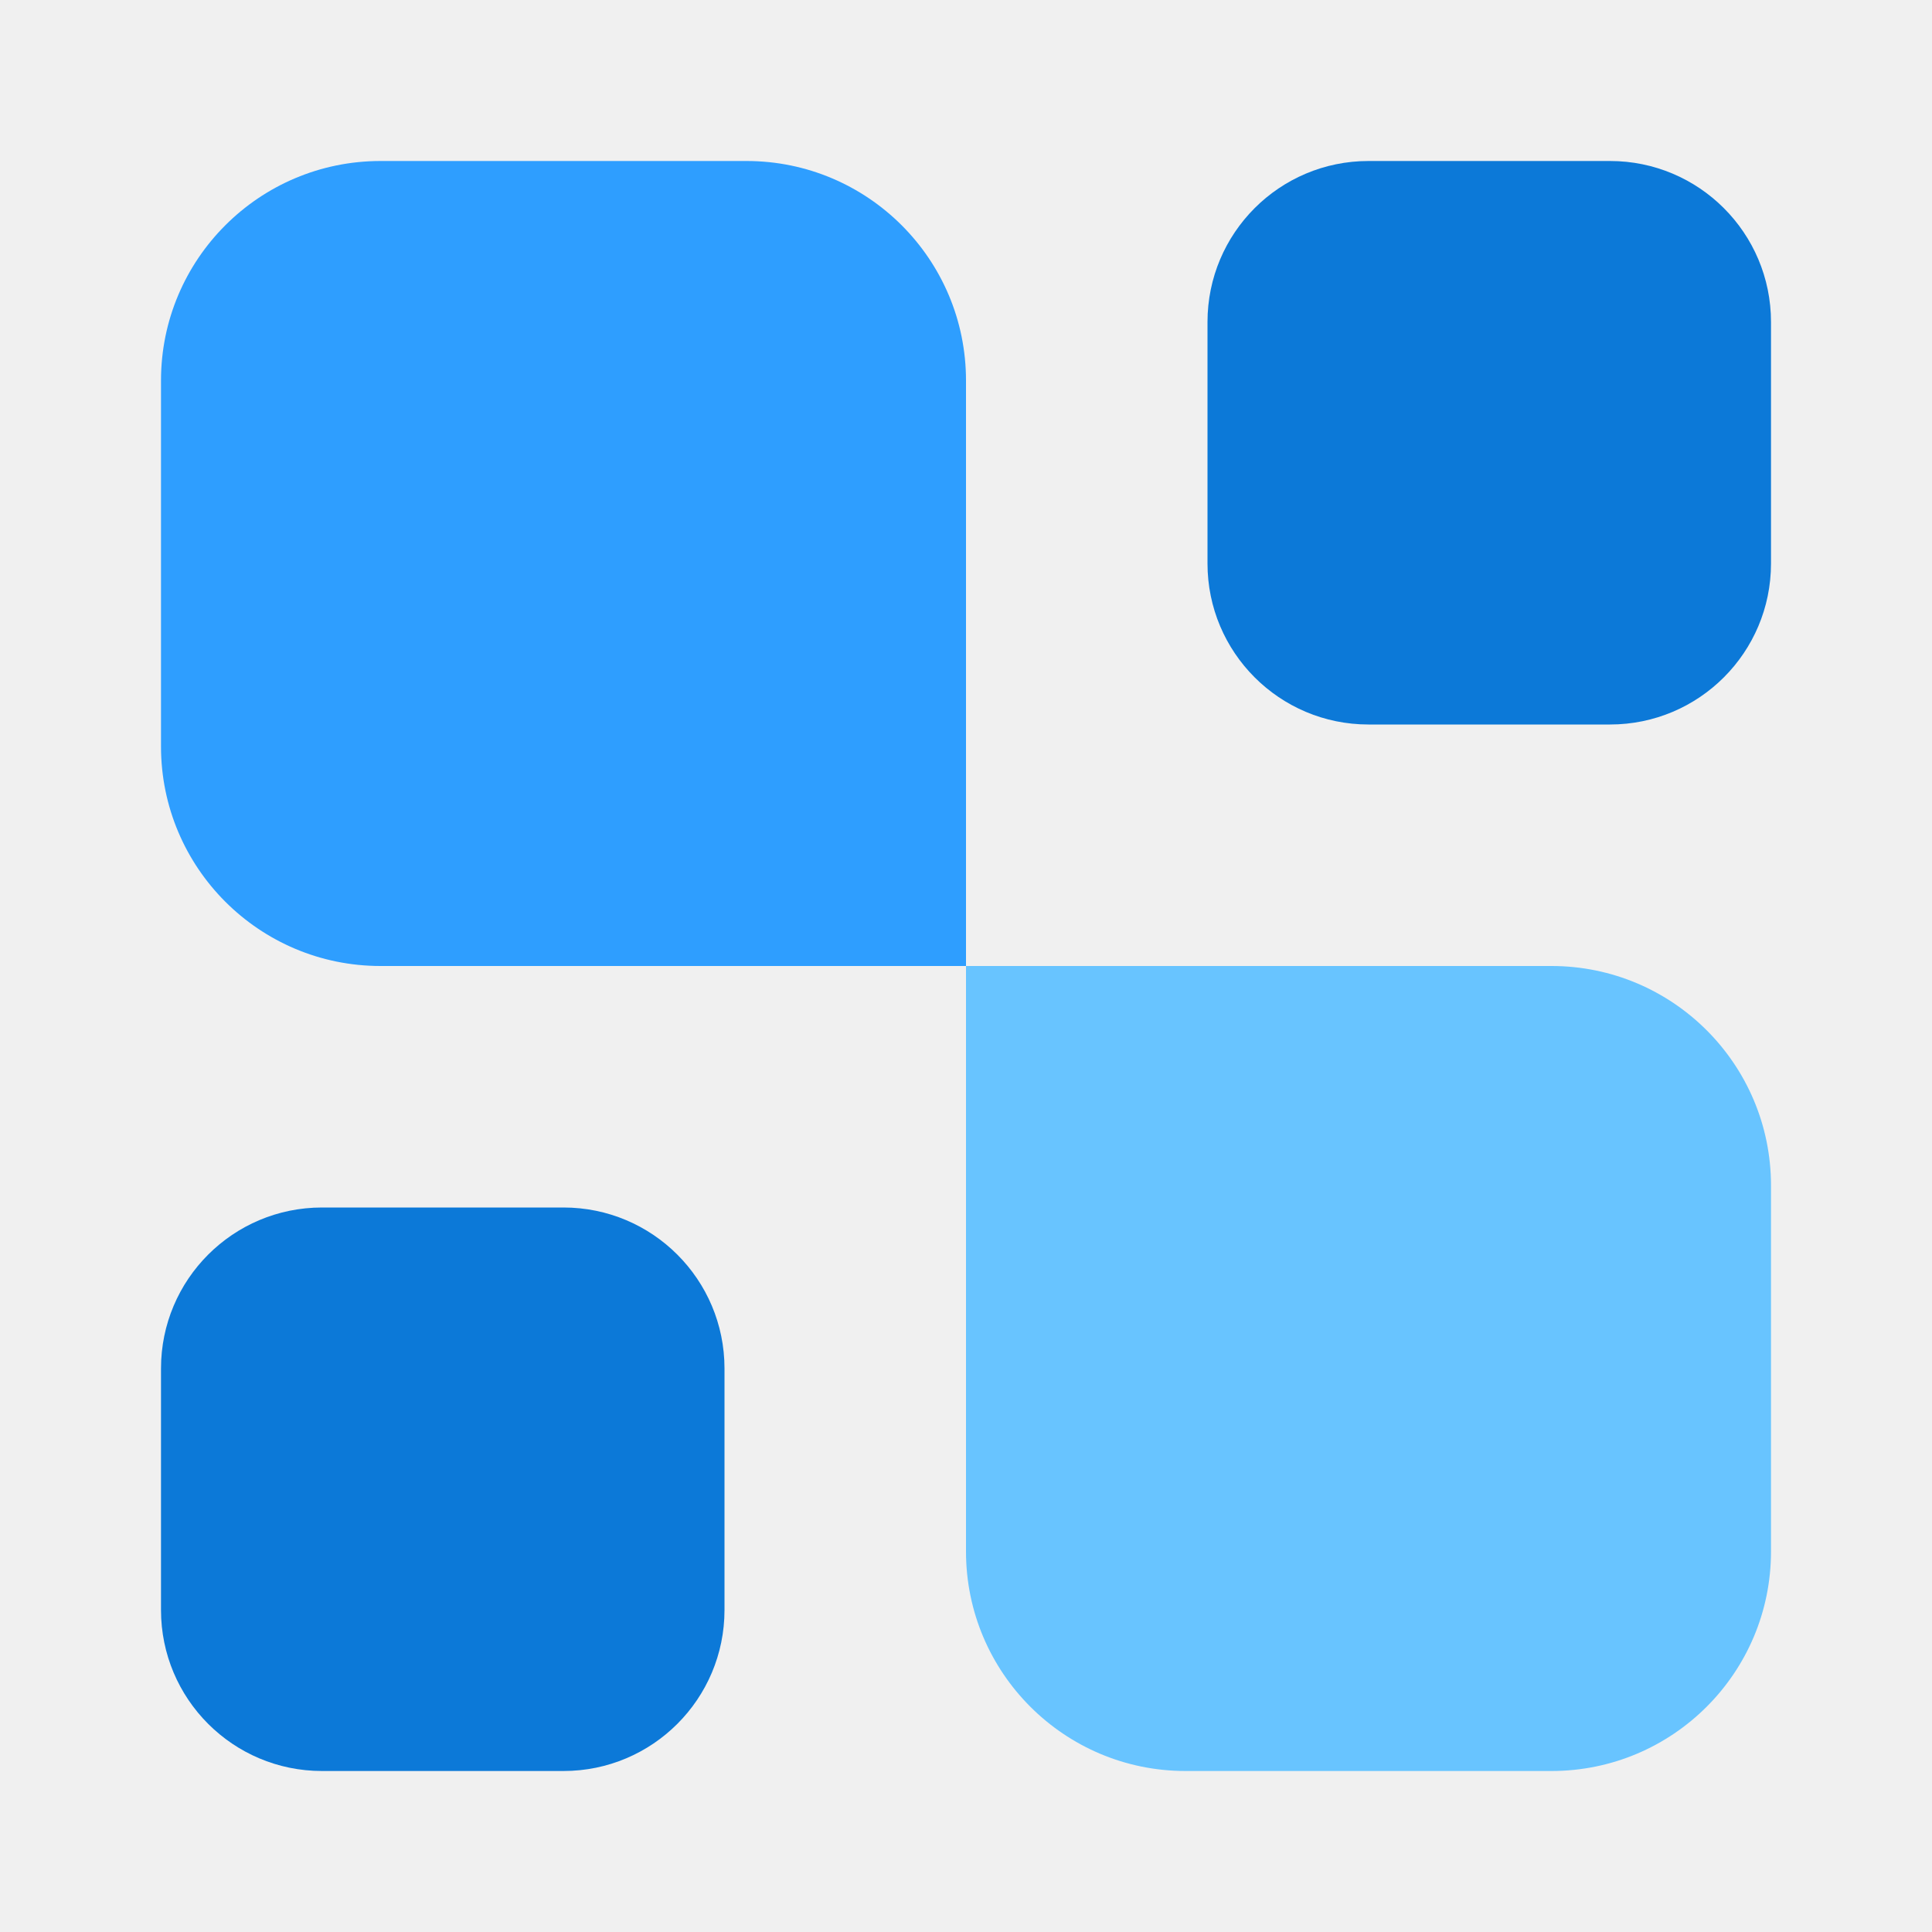
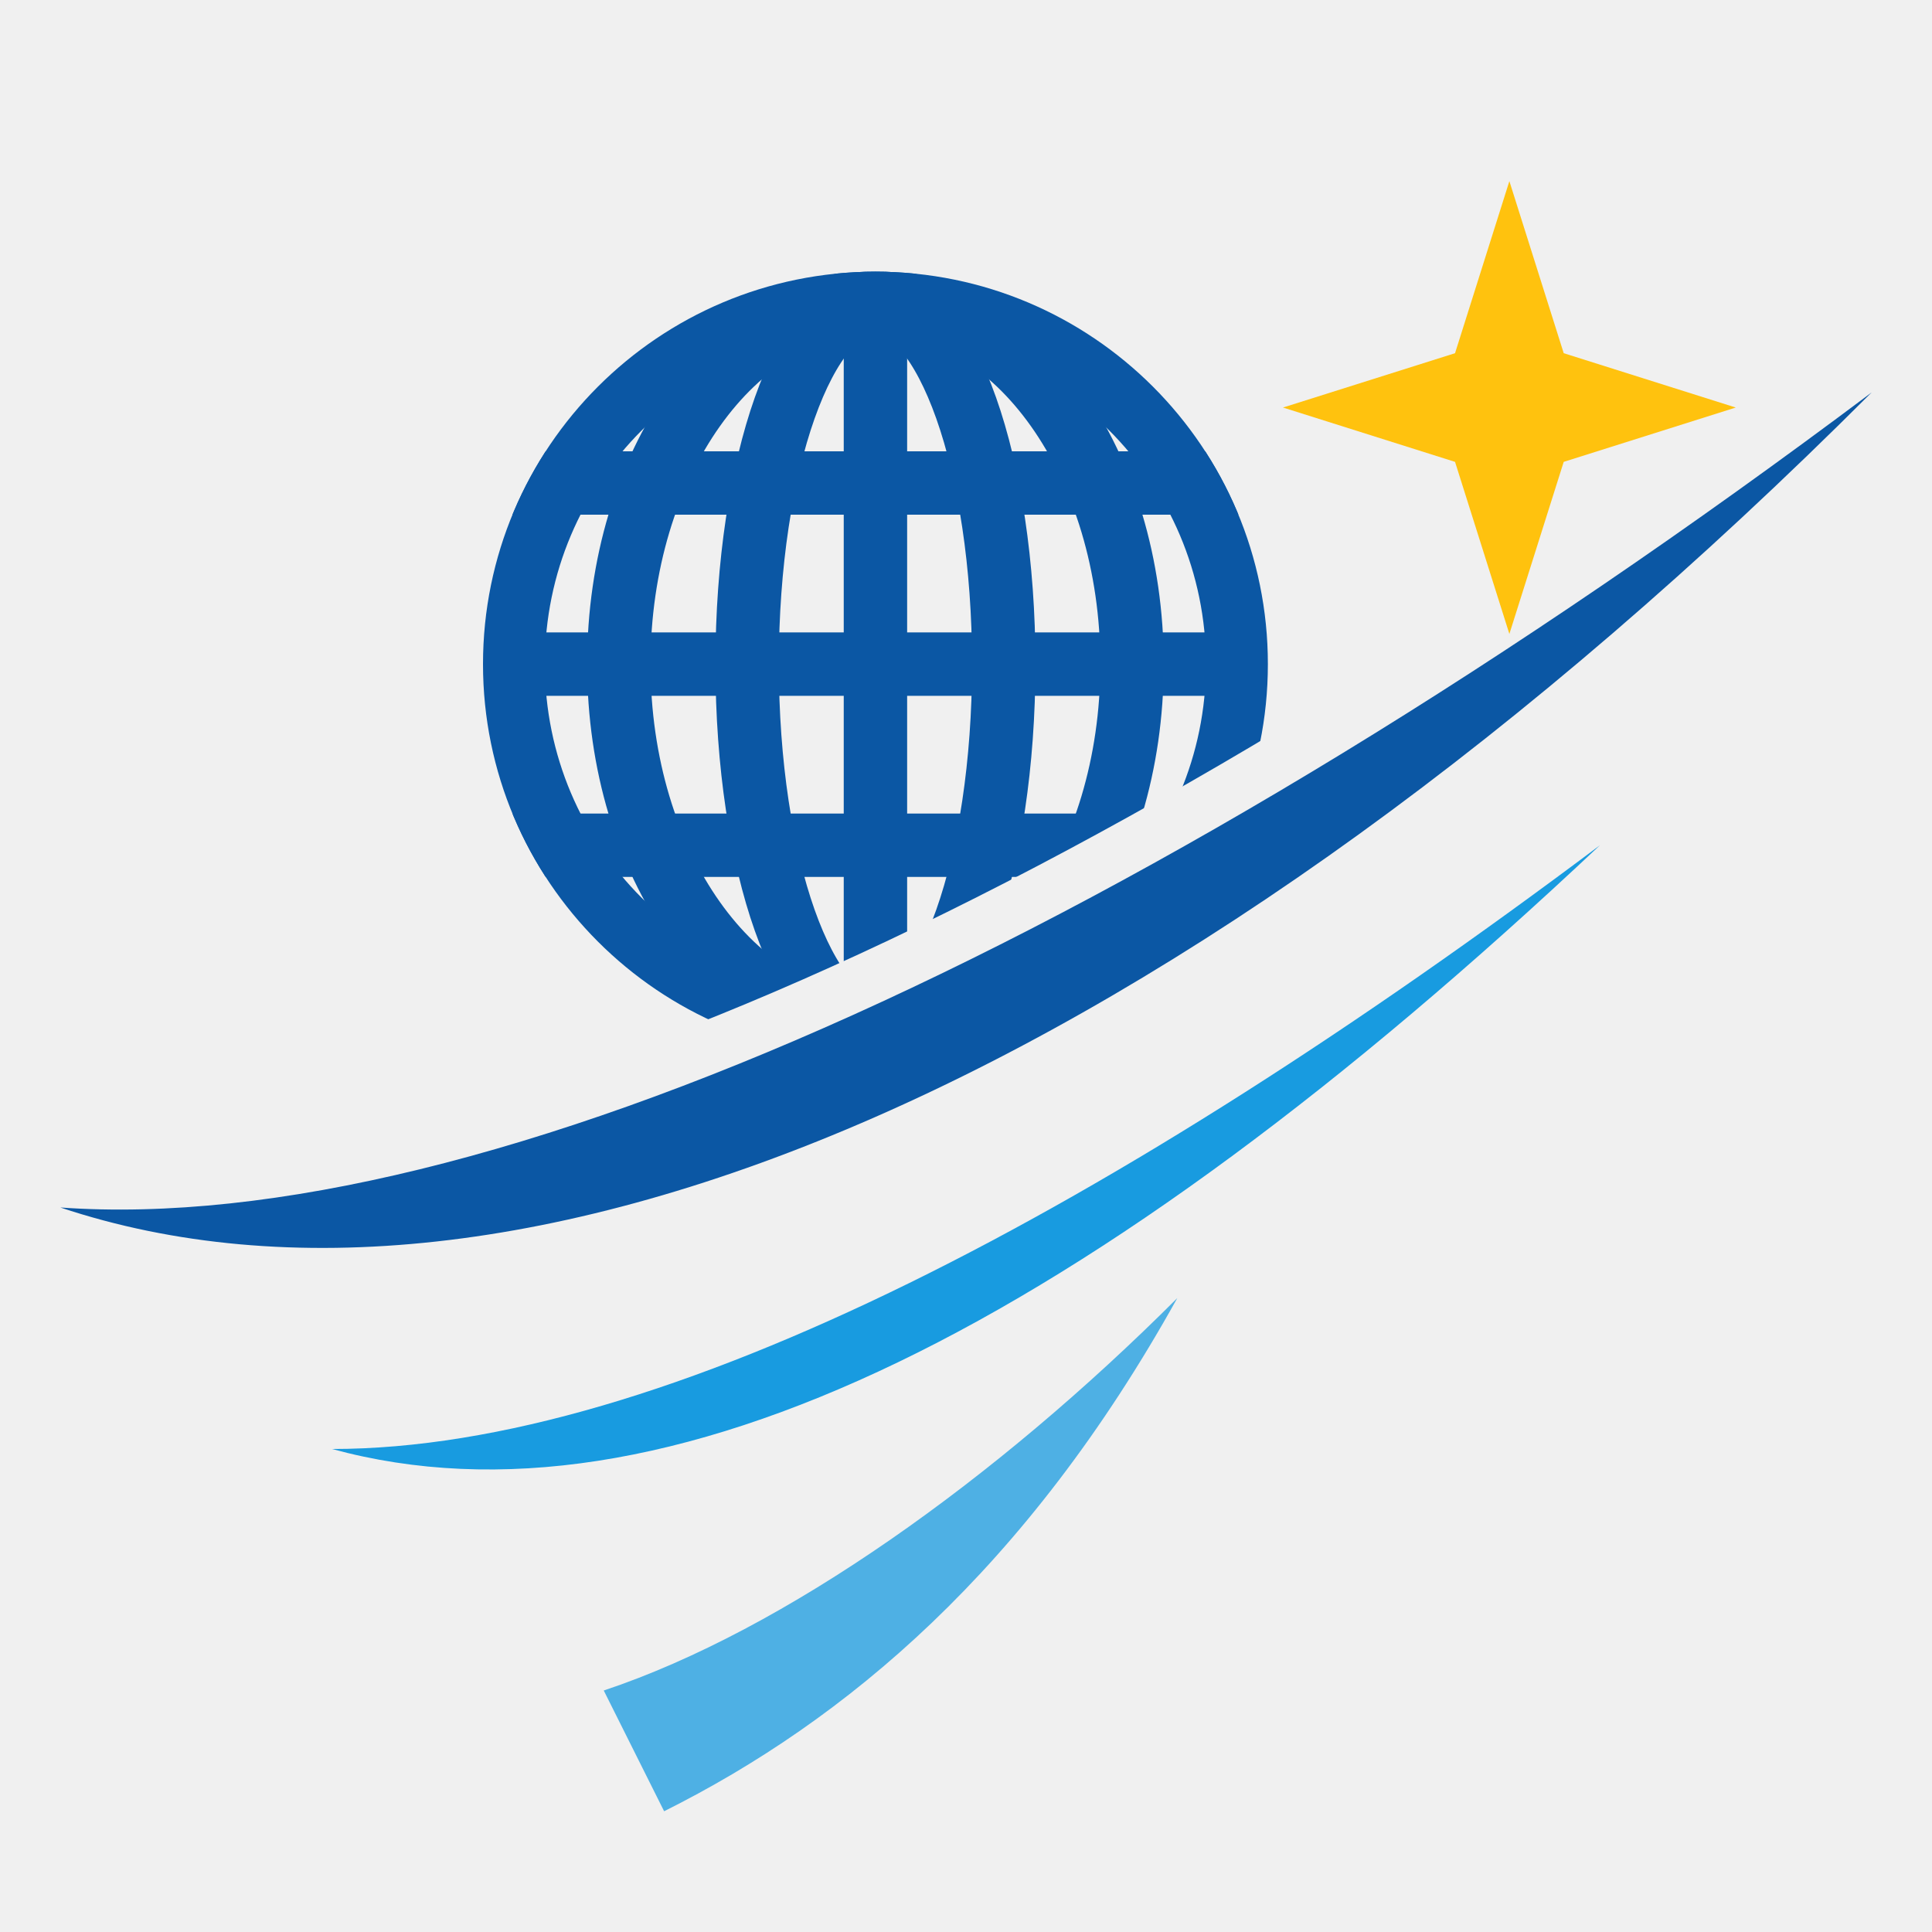
- <svg xmlns="http://www.w3.org/2000/svg" width="24" height="24" viewBox="0 0 24 24" fill="none">
-   <path d="M22 19.273C22 20.779 20.779 22 19.273 22H14.727C13.221 22 12 20.779 12 19.273V12H19.273C20.779 12 22 13.221 22 14.727V19.273Z" fill="#68C4FF" />
-   <path d="M20 2C21.105 2 22 2.895 22 4V7C22 8.105 21.105 9 20 9H17C15.895 9 15 8.105 15 7V4C15 2.895 15.895 2 17 2H20Z" fill="#0C79D8" />
-   <path d="M7 15C8.105 15 9 15.895 9 17V20C9 21.105 8.105 22 7 22H4C2.895 22 2 21.105 2 20V17C2 15.895 2.895 15 4 15H7Z" fill="#0C79D8" />
-   <path d="M12 12H4.727C3.221 12 2 10.779 2 9.273V4.727C2 3.221 3.221 2 4.727 2H9.273C10.779 2 12 3.221 12 4.727V12Z" fill="#2E9EFF" />
+ <svg xmlns="http://www.w3.org/2000/svg" viewBox="0 0 128 128" width="128" height="128">
+   <defs>
+     <clipPath id="globe">
+       <circle cx="58" cy="44" r="26" />
+     </clipPath>
+     <mask id="orbit-cut">
+       <rect width="128" height="128" fill="#fff" />
+       <path d="M4 80C32 82 76 62 124 26 78 72 34 90 4 80Z" fill="#000" stroke="#000" stroke-width="7" stroke-linejoin="round" />
+     </mask>
+   </defs>
+   <g mask="url(#orbit-cut)">
+     <g clip-path="url(#globe)" stroke="#0b57a4" stroke-width="4.2" fill="none">
+       <circle cx="58" cy="44" r="24" />
+       <ellipse cx="58" cy="44" rx="8.5" ry="24" />
+       <ellipse cx="58" cy="44" rx="17" ry="24" />
+       <line x1="58" y1="19" x2="58" y2="69" />
+       <line x1="33" y1="32" x2="83" y2="32" />
+       <line x1="33" y1="44" x2="83" y2="44" />
+       <line x1="33" y1="56" x2="83" y2="56" />
+     </g>
+   </g>
+   <path d="M4 80C32 82 76 62 124 26 78 72 34 90 4 80Z" fill="#0b57a4" />
+   <path d="M22 96C44 96 74 80 106 56 72 88 44 102 22 96Z" fill="#189be0" />
+   <path d="M40 112C52 108 66 98 78 86 68 104 56 114 44 120Z" fill="#189be0" opacity="0.75" />
+   <path d="M100 12 103.6 23.4 115 27 103.6 30.6 100 42 96.4 30.6 85 27 96.4 23.4Z" fill="#ffc20e" />
</svg>
